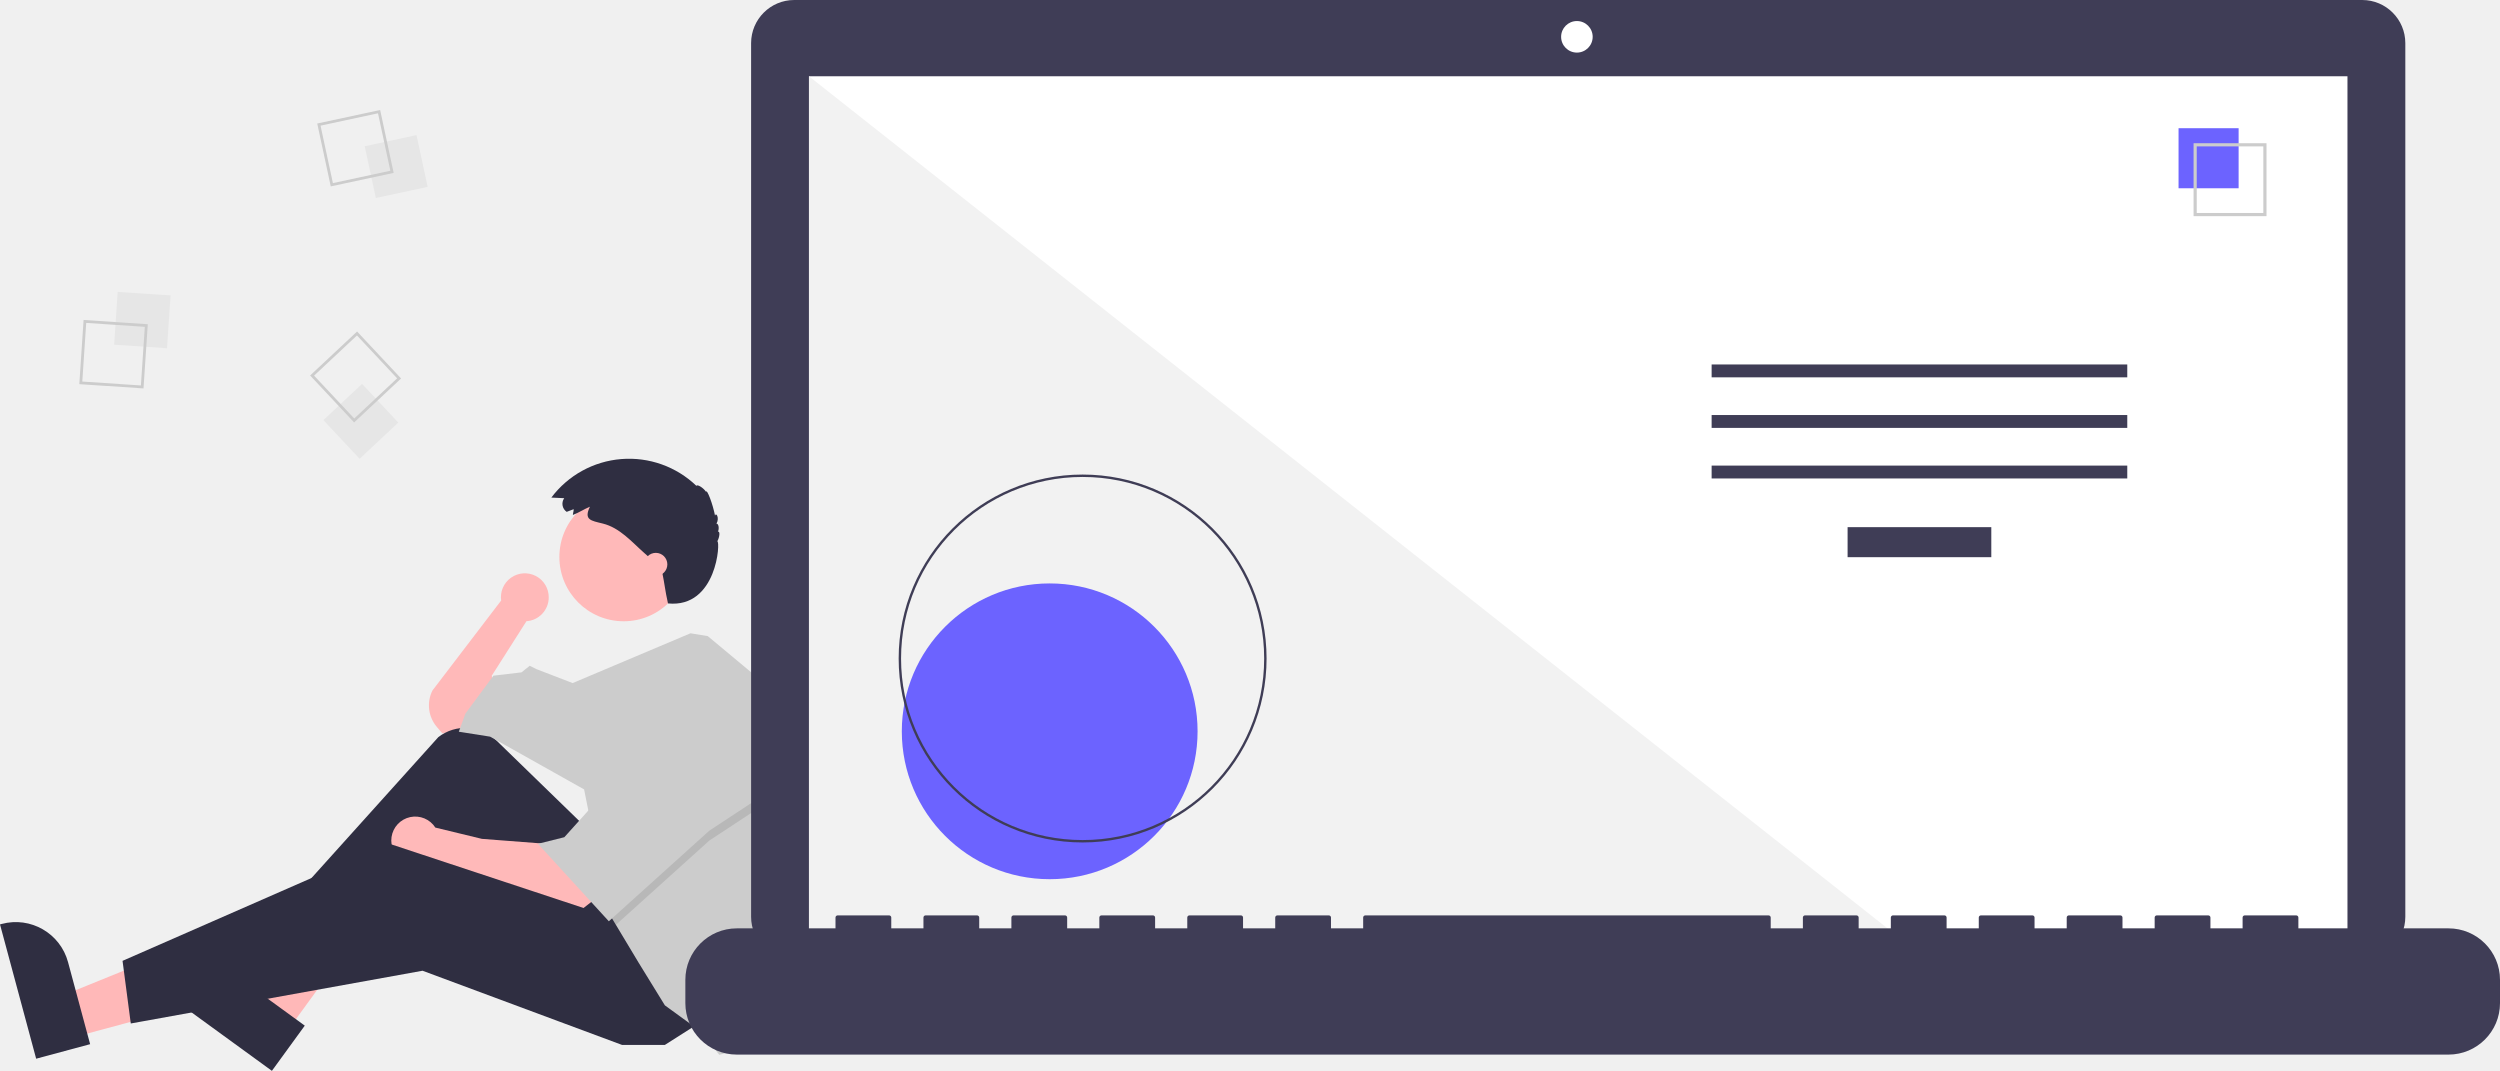
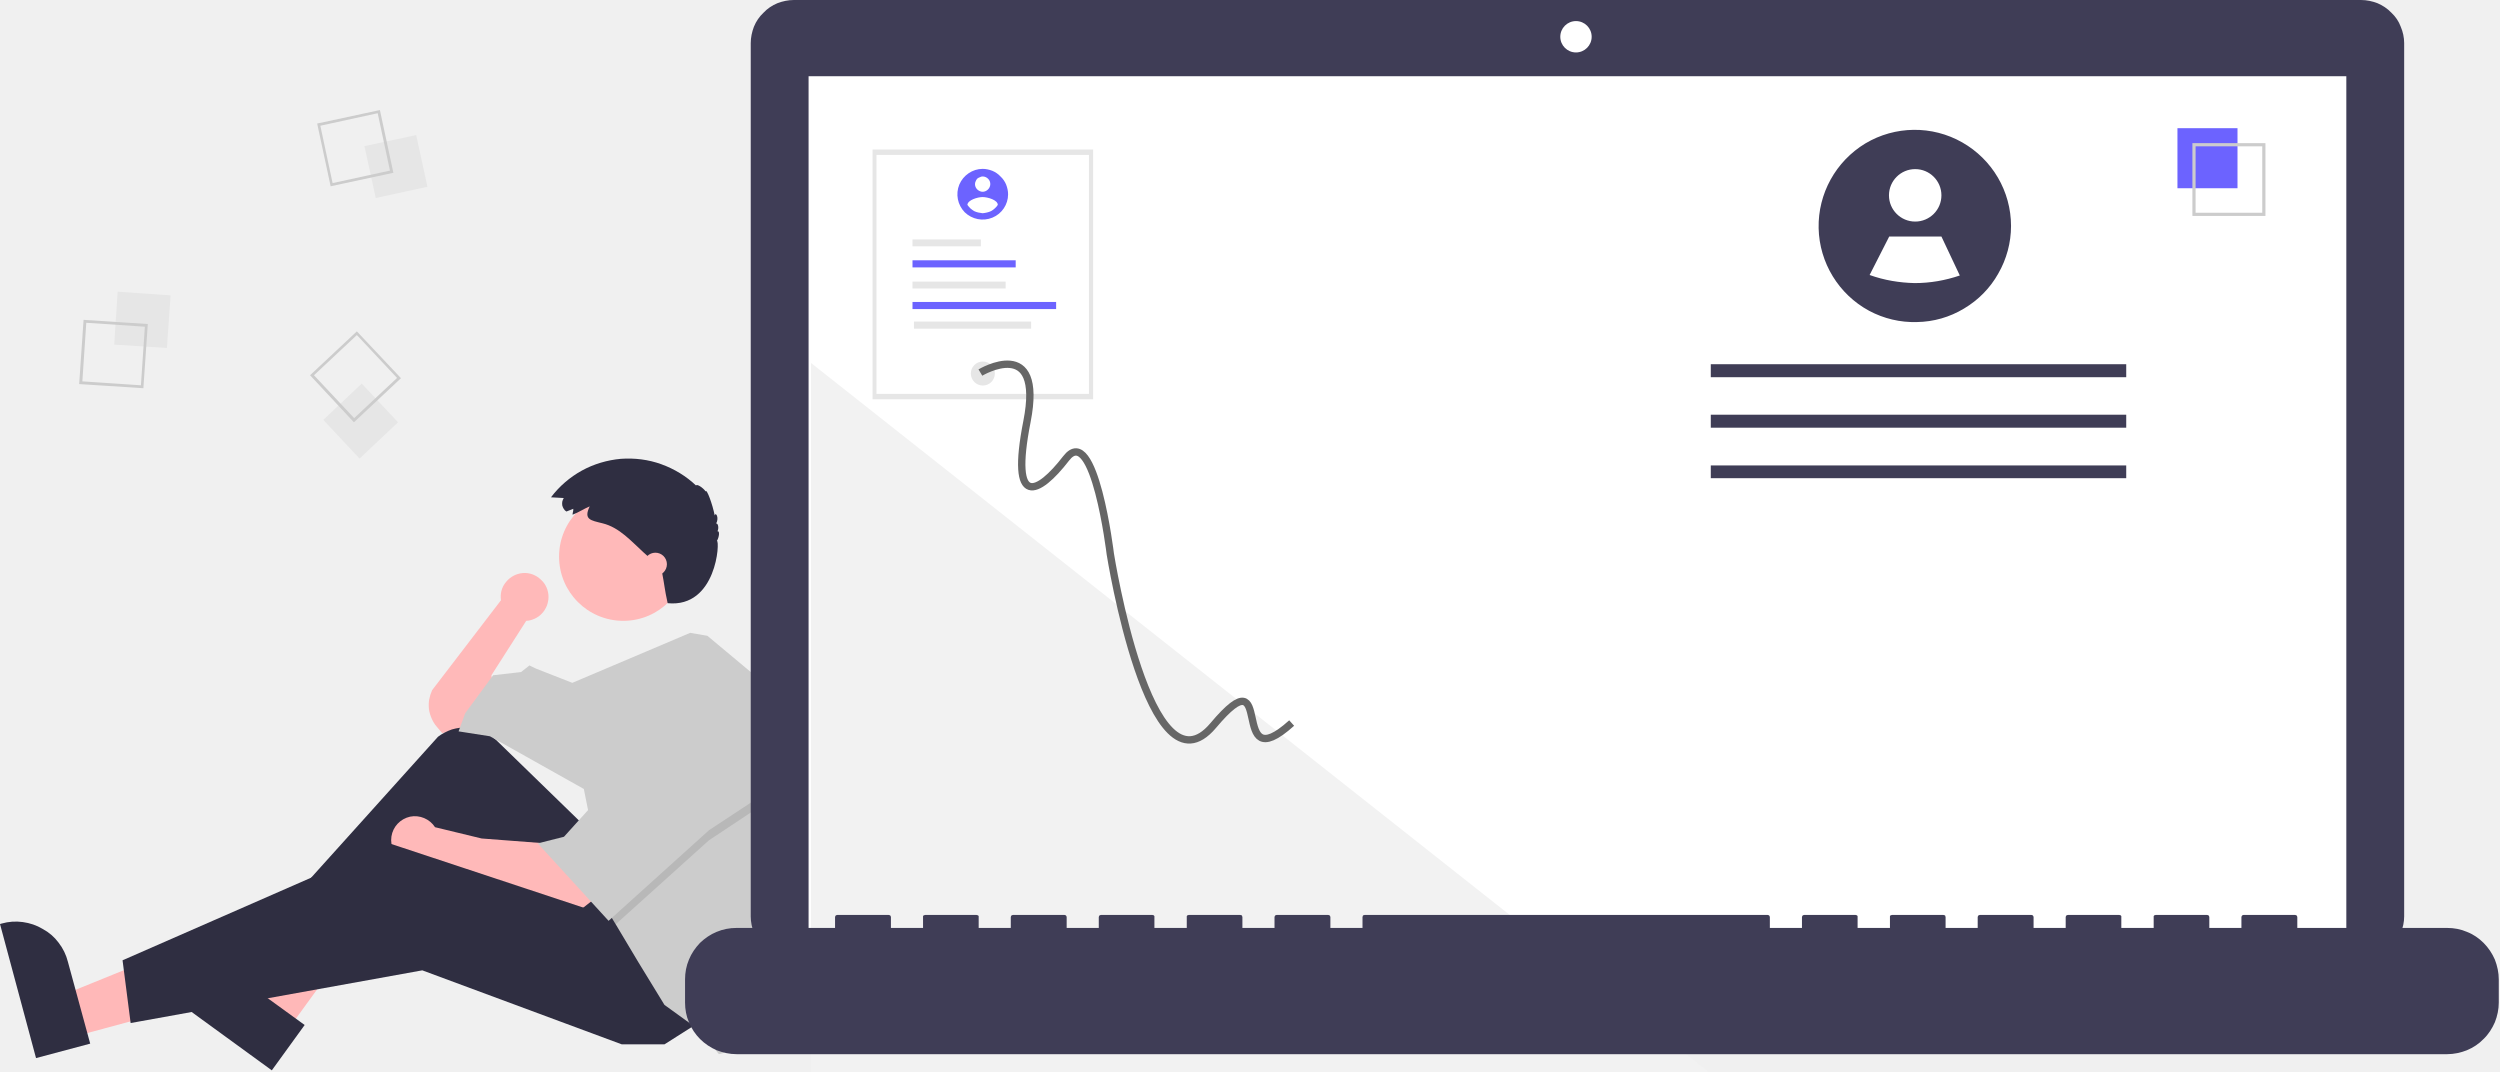
- <svg xmlns="http://www.w3.org/2000/svg" data-name="Layer 1" width="1019.484" height="436.681" viewBox="0 0 1019.484 436.681">
-   <path d="M314.028,475.274a9.751,9.751,0,1,0-19.407,1.282l-28.014,36.686a13.583,13.583,0,0,0,1.836,14.914l2.198,2.564,10.083-2.017,11.428-10.083L290.806,507.192l14.117-22.183-.018-.016A9.743,9.743,0,0,0,314.028,475.274Z" transform="translate(-90.2579 -231.6594)" fill="#ffb9b9" />
-   <polygon points="30.041 422.968 25.468 405.984 88.8 380.265 95.549 405.331 30.041 422.968" fill="#ffb8b8" />
-   <path d="M105.002,663.391,90.258,608.629l.693-.187a22.075,22.075,0,0,1,27.054,15.575l0.0.001L127.01,657.466Z" transform="translate(-90.2579 -231.6594)" fill="#2f2e41" />
-   <polygon points="117.278 420.254 103.054 409.91 136.185 350.121 157.179 365.388 117.278 420.254" fill="#ffb8b8" />
-   <path d="M201.137,668.341,155.271,634.985l.422-.58a22.075,22.075,0,0,1,30.835-4.87l.001.001L214.542,649.908Z" transform="translate(-90.2579 -231.6594)" fill="#2f2e41" />
-   <path d="M328.45,568.364l-35.795-34.773a18.076,18.076,0,0,0-23.668-1.322L201.401,607.352l6.05,9.411L271.984,573.069l43.694,57.139,41.678-20.838Z" transform="translate(-90.2579 -231.6594)" fill="#2f2e41" />
-   <path d="M312.989,575.758l-26.217-2.017-18.986-4.603a9.753,9.753,0,1,0-1.85,12.656l-.003.014,11.428,4.706,49.072,16.806,6.05-4.706Z" transform="translate(-90.2579 -231.6594)" fill="#ffb9b9" />
-   <polygon points="285.92 416.699 271.131 426.11 253.653 426.11 172.315 395.86 53.332 417.371 49.971 391.826 158.871 344.099 254.326 375.693 285.92 416.699" fill="#2f2e41" />
-   <circle cx="254.326" cy="227.132" r="26.217" fill="#ffb9b9" />
-   <path d="M412.417,563.463a150.631,150.631,0,0,1-7.388,46.592l-1.963,6.037-9.411,43.022-10.083,2.689-7.394-9.411-14.789-10.755L350.634,624.158,341.411,608.791l-2.877-4.8-10.083-50.416-38.317-21.511-12.772-2.017,2.689-7.394,11.428-15.461L302.906,505.847l3.361-2.689,2.689,1.344,14.823,5.71,48.057-20.304,7.031,1.15L403.067,511.225A150.499,150.499,0,0,1,412.417,563.463Z" transform="translate(-90.2579 -231.6594)" fill="#ccc" />
-   <polygon points="314.825 325.949 289.281 342.754 251.153 377.131 248.276 372.332 240.209 331.999 242.226 331.999 263.065 293.683 314.825 325.949" opacity="0.1" style="isolation:isolate" />
-   <polygon points="263.065 289.649 242.226 327.965 230.126 341.41 219.371 344.099 248.276 375.693 289.281 338.721 314.825 321.915 263.065 289.649" fill="#ccc" />
-   <path d="M324.193,439.299l-2.841,1.093a3.965,3.965,0,0,1-1.06-5.507q.023-.034.047-.067l-5.249-.246a39.637,39.637,0,0,1,59.173-4.77c.239-.823,2.844.778,3.908,2.402.357-1.339,2.8,5.135,3.664,9.712.4-1.524,1.938.936.591,3.297.854-.125,1.239,2.059.578,3.276.934-.439.777,2.169-.236,3.911,1.333-.118-.114,27.331-20.114,25.331-1.392-6.397-1-6-2.64-14.226-.763-.81-1.599-1.548-2.433-2.284l-4.513-3.983c-5.247-4.632-10.021-10.348-17.011-12.08-4.804-1.19-7.841-1.458-5.223-6.872-2.365.987-4.574,2.455-6.961,3.372C323.905,440.902,324.239,440.055,324.193,439.299Z" transform="translate(-90.2579 -231.6594)" fill="#2f2e41" />
-   <circle cx="267.434" cy="230.157" r="4.706" fill="#ffb9b9" />
-   <rect x="137.514" y="351.376" width="21.61" height="21.61" transform="translate(-313.1754 254.4458) rotate(-86.18992)" fill="#e6e6e6" style="isolation:isolate" />
-   <path d="M124.344,362.131l26.183,1.744-1.744,26.183-26.183-1.744Zm24.969,2.806-23.906-1.592-1.592,23.906,23.906,1.592Z" transform="translate(-90.2579 -231.6594)" fill="#ccc" />
-   <rect x="241.009" y="288.772" width="21.61" height="21.61" transform="translate(-147.5724 -172.0746) rotate(-12.12675)" fill="#e6e6e6" style="isolation:isolate" />
-   <path d="M245.278,276.51l5.513,25.655-25.655,5.513-5.513-25.655Zm4.157,24.779-5.033-23.424-23.424,5.033,5.033,23.424Z" transform="translate(-90.2579 -231.6594)" fill="#ccc" />
-   <rect x="226.603" y="392.674" width="21.61" height="21.61" transform="translate(-301.9456 39.64172) rotate(-43.12712)" fill="#e6e6e6" style="isolation:isolate" />
-   <path d="M253.815,385.997,234.663,403.935l-17.939-19.152,19.152-17.939Zm-19.099,16.326,17.486-16.379-16.379-17.486-17.486,16.379Z" transform="translate(-90.2579 -231.6594)" fill="#ccc" />
-   <path d="M1053.535,231.659H414.152a17.598,17.598,0,0,0-17.599,17.598v356.252a17.599,17.599,0,0,0,17.599,17.599H1053.535a17.599,17.599,0,0,0,17.599-17.599V249.258a17.599,17.599,0,0,0-17.599-17.598Z" transform="translate(-90.2579 -231.6594)" fill="#3f3d56" />
-   <rect x="329.89" y="31.101" width="627.391" height="353.913" fill="#fff" />
-   <circle cx="643.049" cy="15.014" r="6.435" fill="#fff" />
-   <polygon points="777.858 385.015 329.89 385.015 329.89 31.102 777.858 385.015" fill="#f2f2f2" style="isolation:isolate" />
-   <circle cx="428.058" cy="298.224" r="60.307" fill="#6c63ff" />
-   <path d="M531.741,575.21a75.016,75.016,0,1,1,75.016-75.016A75.016,75.016,0,0,1,531.741,575.21Zm0-149.051A74.035,74.035,0,1,0,605.776,500.194a74.035,74.035,0,0,0-74.035-74.035Z" transform="translate(-90.2579 -231.6594)" fill="#3f3d56" />
-   <rect x="753.437" y="214.97" width="58.605" height="12.246" fill="#3f3d56" />
-   <rect x="697.991" y="148.627" width="169.497" height="5.248" fill="#3f3d56" />
-   <rect x="697.991" y="169.246" width="169.497" height="5.248" fill="#3f3d56" />
-   <rect x="697.991" y="189.866" width="169.497" height="5.248" fill="#3f3d56" />
-   <rect x="888.401" y="52.282" width="24.492" height="24.492" fill="#6c63ff" />
-   <path d="M1014.522,319.804h-29.74v-29.74h29.74Zm-28.447-1.293h27.154V291.357H986.075Z" transform="translate(-90.2579 -231.6594)" fill="#ccc" />
-   <path d="M1088.749,610.239h-61.229v-4.412a.875.875,0,0,0-.875-.875h-20.993a.875.875,0,0,0-.875.875v4.412H991.657v-4.412a.875.875,0,0,0-.875-.875H969.789a.875.875,0,0,0-.875.875h0v4.412H955.794v-4.412a.875.875,0,0,0-.875-.875h-20.993a.875.875,0,0,0-.875.875h0v4.412H919.931v-4.412a.875.875,0,0,0-.875-.875H898.064a.875.875,0,0,0-.875.875v4.412H884.068v-4.412a.875.875,0,0,0-.875-.875H862.201a.875.875,0,0,0-.875.875h0v4.412H848.205v-4.412a.875.875,0,0,0-.875-.875H826.338a.875.875,0,0,0-.875.875h0v4.412H812.343v-4.412a.875.875,0,0,0-.875-.875H647.023a.875.875,0,0,0-.875.875h0v4.412H633.028v-4.412a.875.875,0,0,0-.875-.875H611.161a.875.875,0,0,0-.875.875h0v4.412h-13.121v-4.412a.875.875,0,0,0-.875-.875h-20.993a.875.875,0,0,0-.875.875h0v4.412H561.302v-4.412a.875.875,0,0,0-.875-.875H539.435a.875.875,0,0,0-.875.875h0v4.412H525.44v-4.412a.875.875,0,0,0-.875-.875H503.572a.875.875,0,0,0-.875.875h0v4.412h-13.121v-4.412a.875.875,0,0,0-.875-.875H467.709a.875.875,0,0,0-.875.875v4.412H453.714v-4.412a.875.875,0,0,0-.875-.875H431.846a.875.875,0,0,0-.875.875h0v4.412H390.735A20.993,20.993,0,0,0,369.742,631.232v9.492A20.993,20.993,0,0,0,390.735,661.717h698.014a20.993,20.993,0,0,0,20.993-20.993V631.232A20.993,20.993,0,0,0,1088.749,610.239Z" transform="translate(-90.2579 -231.6594)" fill="#3f3d56" />
+ <svg xmlns="http://www.w3.org/2000/svg" version="1.2" viewBox="0 0 1020 437" width="1020" height="437">
+   <style>.A{fill:#ffb9b9}.B{fill:#ffb8b8}.C{fill:#2f2e41}.D{fill:#ccc}.E{opacity:.1}.F{fill:#e6e6e6}.G{fill:#3f3d56}.H{fill:#fff}.I{fill:#f2f2f2}.J{fill:#6c63ff}.K{fill:none;stroke:#666;stroke-width:3}</style>
+   <path class="A" d="m223.1 247.2c-0.5 1.1-1.1 2.2-2 3.1c-0.8 0.9-1.8 1.6-2.9 2.1c-1.1 0.5-2.3 0.9-3.6 0.9h0.1l-14.2 22.2l1.4 11.5l-11.4 10l-10.1 2.1l-2.2-2.6q-1.3-1.5-2.1-3.4q-0.8-1.8-1.1-3.8q-0.2-2 0.1-3.9q0.4-2 1.2-3.8l28.1-36.7c-0.4-2.7 0.3-5.4 2.1-7.5c1.7-2.1 4.2-3.4 6.9-3.6c2.7-0.2 5.3 0.8 7.3 2.7c2 1.8 3.1 4.4 3.1 7.1c0 1.2-0.3 2.5-0.7 3.6z" />
+   <path class="B" d="m30 423l-4.5-17l63.3-25.7l6.7 25l-65.5 17.7z" />
+   <path class="C" d="m14.7 431.7l-14.7-54.7l0.7-0.2c2.8-0.8 5.7-1 8.6-0.6c2.9 0.4 5.6 1.3 8.1 2.8c2.6 1.4 4.8 3.3 6.5 5.6c1.8 2.3 3.1 5 3.8 7.8l9.1 33.4z" />
+   <path class="B" d="m117.3 420.3l-14.2-10.4l33.1-59.8l21 15.3l-39.9 54.9z" />
+   <path class="C" d="m110.9 436.7l-45.9-33.4l0.4-0.6c1.7-2.3 3.9-4.3 6.4-5.8c2.4-1.5 5.2-2.5 8-3c2.9-0.4 5.8-0.3 8.6 0.4c2.9 0.6 5.5 1.9 7.9 3.6l28 20.3z" />
+   <path class="C" d="m267.1 377.7l-41.7 20.8l-43.7-57.1l-64.5 43.7l-6.1-9.4l67.6-75.1c1.7-1.3 3.7-2.3 5.7-3c2.1-0.6 4.3-0.9 6.4-0.8c2.2 0.2 4.3 0.7 6.3 1.5c1.9 0.9 3.7 2.1 5.3 3.6l35.8 34.8z" />
+   <path class="A" d="m242.2 367l-6 4.7l-49.1-16.8l-11.4-4.8c-3.1 2.7-7.5 3.1-11.1 1.2c-3.5-2-5.5-5.9-4.9-10c0.6-4 3.6-7.2 7.6-8.1c3.9-0.8 8 0.9 10.2 4.3l19 4.6l26.2 2z" />
+   <path class="C" d="m285.9 416.7l-14.8 9.4h-17.4l-81.4-30.2l-119 21.5l-3.3-25.6l108.9-47.7l95.4 31.6l31.6 41z" />
+   <circle class="A" cx="254.3" cy="227.1" r="26.2" />
+   <path class="D" d="m322.2 331.8q0 5.9-0.5 11.8q-0.5 5.9-1.4 11.8q-0.9 5.8-2.3 11.6q-1.4 5.8-3.2 11.4l-2 6l-9.4 43.1l-10.1 2.6l-7.4-9.4l-14.8-10.7l-10.7-17.5l-9.2-15.4l-2.9-4.8l-10.1-50.4l-38.3-21.5l-12.8-2l2.7-7.4l11.4-15.5l11.4-1.3l3.4-2.7l2.7 1.3l14.8 5.8l48.1-20.4l7 1.2l24.2 20.2q2.3 6.2 4.1 12.7q1.7 6.4 2.9 13q1.2 6.5 1.8 13.2q0.6 6.6 0.6 13.3z" />
+   <path class="E" d="m314.8 325.9l-25.5 16.9l-38.1 34.3l-2.9-4.8l-8.1-40.3h2l20.9-38.3l51.7 32.2z" />
+   <path class="D" d="m263.1 289.6l51.7 32.3l-25.5 16.8l-41 37l-28.9-31.6l10.7-2.7l12.1-13.4l20.9-38.4z" />
+   <path class="C" d="m233.9 207.6l-2.8 1.1q-0.7-0.4-1.1-1.1q-0.4-0.6-0.6-1.4q-0.1-0.8 0-1.5q0.2-0.8 0.6-1.5q0.1 0 0.1 0l-5.3-0.3c3.4-4.5 7.7-8.2 12.6-10.9c4.9-2.7 10.4-4.3 15.9-4.8c5.6-0.4 11.3 0.3 16.5 2.2c5.3 1.9 10.2 4.9 14.2 8.7c0.2-0.8 2.8 0.8 3.9 2.4c0.4-1.3 2.8 5.2 3.7 9.8c0.4-1.6 1.9 0.9 0.6 3.3c0.8-0.2 1.2 2 0.5 3.2c1-0.4 0.8 2.2-0.2 3.9c1.3-0.1-0.1 27.4-20.1 25.4c-1.4-6.4-1-6-2.6-14.3c-0.8-0.8-1.6-1.5-2.5-2.2l-4.5-4c-5.2-4.7-10-10.4-17-12.1c-4.8-1.2-7.8-1.5-5.2-6.9c-2.4 1-4.6 2.5-7 3.4c0-0.8 0.4-1.6 0.3-2.4z" />
+   <circle class="A" cx="267.4" cy="230.2" r="4.7" />
+   <path class="F" d="m46.6 140.6l1.4-21.6l21.6 1.5l-1.5 21.5z" />
+   <path fill-rule="evenodd" class="D" d="m34.1 130.5l26.2 1.7l-1.8 26.2l-26.2-1.7zm25 2.8l-23.9-1.6l-1.6 23.9l23.9 1.6z" />
+   <path class="F" d="m148.7 59.6l21.1-4.5l4.6 21.1l-21.1 4.6z" />
+   <path fill-rule="evenodd" class="D" d="m155 44.9l5.5 25.6l-25.6 5.5l-5.5-25.6zm4.1 24.7l-5-23.4l-23.4 5.1l5 23.4z" />
+   <path class="F" d="m131.9 171.3l15.7-14.8l14.8 15.8l-15.7 14.8z" />
+   <path fill-rule="evenodd" class="D" d="m163.6 154.3l-19.2 18l-17.9-19.2l19.1-17.9zm-19.1 16.3l17.5-16.4l-16.4-17.5l-17.5 16.4z" />
+   <path class="G" d="m970 1.3c2.1 0.9 4.1 2.2 5.7 3.9c1.7 1.6 3 3.5 3.8 5.7c0.9 2.1 1.4 4.4 1.4 6.7v356.3c0 2.3-0.5 4.6-1.4 6.7c-0.8 2.1-2.1 4.1-3.8 5.7c-1.6 1.6-3.6 2.9-5.7 3.8c-2.1 0.9-4.4 1.3-6.7 1.3h-639.4c-2.3 0-4.6-0.4-6.7-1.3c-2.2-0.9-4.1-2.2-5.7-3.8c-1.7-1.6-3-3.6-3.9-5.7c-0.8-2.1-1.3-4.4-1.3-6.7v-356.3c0-2.3 0.5-4.6 1.3-6.7c0.9-2.2 2.2-4.1 3.9-5.7c1.6-1.7 3.5-3 5.7-3.9c2.1-0.8 4.4-1.3 6.7-1.3h639.4c2.3 0 4.6 0.5 6.7 1.3z" />
+   <path class="H" d="m329.9 31.1h627.4v353.9h-627.4z" />
+   <circle class="H" cx="643" cy="15" r="6.4" />
+   <path class="I" d="m778.9 502h-448v-353.9l448 353.9z" />
+   <path class="G" d="m698 148.6h169.5v5.3h-169.5z" />
+   <path class="G" d="m698 169.2h169.5v5.3h-169.5z" />
+   <path class="G" d="m698 189.9h169.5v5.2h-169.5z" />
+   <path class="J" d="m888.4 52.3h24.5v24.5h-24.5z" />
+   <path fill-rule="evenodd" class="D" d="m924.3 88.1h-29.8v-29.7h29.8zm-28.5-1.3h27.2v-27.1h-27.2z" />
+   <path class="G" d="m1006.5 380.2c2.6 1 4.9 2.6 6.8 4.5c2 2 3.5 4.3 4.6 6.8c1 2.6 1.6 5.3 1.6 8.1v9.5c0 2.7-0.6 5.5-1.6 8c-1.1 2.5-2.6 4.9-4.6 6.8c-1.9 2-4.2 3.5-6.8 4.6c-2.5 1-5.3 1.6-8 1.6h-698c-2.8 0-5.5-0.6-8.1-1.6c-2.5-1.1-4.8-2.6-6.8-4.6c-1.9-1.9-3.5-4.3-4.5-6.8c-1.1-2.5-1.6-5.3-1.6-8v-9.5c0-2.8 0.5-5.5 1.6-8.1c1-2.5 2.6-4.8 4.5-6.8c2-1.9 4.3-3.5 6.8-4.5c2.6-1.1 5.3-1.6 8.1-1.6h40.2v-4.4q0-0.2 0.1-0.4q0-0.1 0.2-0.3q0.1-0.1 0.3-0.1q0.1-0.1 0.3-0.1h21q0.2 0 0.3 0.1q0.2 0 0.3 0.1q0.1 0.2 0.2 0.3q0.1 0.2 0.1 0.4v4.4h13.1v-4.4q0-0.2 0-0.4q0.1-0.1 0.2-0.3q0.2-0.1 0.3-0.1q0.2-0.1 0.4-0.1h20.9q0.2 0 0.4 0.1q0.1 0 0.3 0.1q0.1 0.2 0.2 0.3q0 0.2 0 0.4v4.4h13.1v-4.4q0-0.2 0.1-0.4q0.1-0.1 0.2-0.3q0.1-0.1 0.3-0.1q0.1-0.1 0.3-0.1h21q0.2 0 0.3 0.1q0.2 0 0.3 0.1q0.1 0.2 0.2 0.3q0.1 0.2 0.1 0.4v4.4h13.1v-4.4q0-0.2 0.1-0.4q0-0.1 0.2-0.3q0.1-0.1 0.2-0.1q0.2-0.1 0.4-0.1h21q0.1 0 0.3 0.1q0.2 0 0.3 0.1q0.1 0.2 0.2 0.3q0 0.2 0 0.4v4.4h13.2v-4.4q0-0.2 0-0.4q0.1-0.1 0.2-0.3q0.1-0.1 0.3-0.1q0.2-0.1 0.3-0.1h21q0.2 0 0.4 0.1q0.1 0 0.3 0.1q0.1 0.2 0.1 0.3q0.1 0.2 0.1 0.4v4.4h13.1v-4.4q0-0.2 0.1-0.4q0.1-0.1 0.2-0.3q0.1-0.1 0.3-0.1q0.1-0.1 0.3-0.1h21q0.2 0 0.3 0.1q0.2 0 0.3 0.1q0.1 0.2 0.2 0.3q0.1 0.2 0.1 0.4v4.4h13.1v-4.4q0-0.2 0.1-0.4q0-0.1 0.1-0.3q0.2-0.1 0.3-0.1q0.2-0.1 0.4-0.1h164.4q0.2 0 0.3 0.1q0.2 0 0.3 0.1q0.2 0.2 0.2 0.3q0.1 0.2 0.1 0.4v4.4h13.1v-4.4q0-0.2 0.1-0.4q0-0.1 0.2-0.3q0.1-0.1 0.2-0.1q0.2-0.1 0.4-0.1h21q0.1 0 0.3 0.1q0.2 0 0.3 0.1q0.1 0.2 0.2 0.3q0 0.2 0 0.4v4.4h13.2v-4.4q0-0.2 0-0.4q0.1-0.1 0.2-0.3q0.1-0.1 0.3-0.1q0.2-0.1 0.3-0.1h21q0.2 0 0.4 0.1q0.1 0 0.3 0.1q0.1 0.2 0.1 0.3q0.1 0.2 0.1 0.4v4.4h13.1v-4.4q0-0.2 0.1-0.4q0.1-0.1 0.2-0.3q0.1-0.1 0.3-0.1q0.1-0.1 0.3-0.1h21q0.2 0 0.3 0.1q0.2 0 0.3 0.1q0.1 0.2 0.2 0.3q0.1 0.2 0.1 0.4v4.4h13.1v-4.4q0-0.2 0.1-0.4q0-0.1 0.2-0.3q0.1-0.1 0.2-0.1q0.2-0.1 0.4-0.1h21q0.1 0 0.3 0.1q0.2 0 0.3 0.1q0.1 0.2 0.2 0.3q0 0.2 0 0.4v4.4h13.2v-4.4q0-0.2 0-0.4q0.1-0.1 0.2-0.3q0.1-0.1 0.3-0.1q0.2-0.1 0.3-0.1h21q0.2 0 0.4 0.1q0.1 0 0.2 0.1q0.2 0.2 0.2 0.3q0.1 0.2 0.1 0.4v4.4h13.1v-4.4q0-0.2 0.1-0.4q0.1-0.1 0.2-0.3q0.1-0.1 0.3-0.1q0.1-0.1 0.3-0.1h21q0.2 0 0.3 0.1q0.2 0 0.3 0.1q0.1 0.2 0.2 0.3q0.1 0.2 0.1 0.4v4.4h61.2c2.7 0 5.5 0.5 8 1.6z" />
+   <path class="G" d="m820.5 92.2c0 6.8-1.8 13.5-5.2 19.4c-3.3 5.9-8.1 10.8-14 14.3c-5.8 3.5-12.4 5.4-19.2 5.5c-6.8 0.2-13.5-1.4-19.5-4.6c-12.4-6.7-20.3-19.6-20.6-33.7c-0.3-14.1 7-27.3 19.1-34.6c12.1-7.2 27.2-7.4 39.5-0.4c12.3 7 19.9 20 19.9 34.1z" />
+   <circle class="H" cx="781.4" cy="79.7" r="10.7" />
+   <path class="H" d="m799.6 112.4q-4.4 1.5-9 2.3q-4.7 0.8-9.4 0.8q-4.7-0.1-9.3-0.9q-4.6-0.8-9.1-2.4l8-15.7h21.3z" />
+   <path class="F" d="m356 61h90v101.9h-90z" />
+   <path class="H" d="m357.6 63.2h86.7v97.5h-86.7z" />
+   <circle class="F" cx="401" cy="152.4" r="4.9" />
+   <path class="F" d="m372.3 97.7h27.9v2.8h-27.9z" />
+   <path class="J" d="m372.3 106.2h42.1v2.9h-42.1z" />
+   <path class="F" d="m372.3 114.9h38v2.8h-38z" />
+   <path class="J" d="m372.3 123.2h58.6v2.9h-58.6z" />
+   <path class="F" d="m372.9 131.2h47.8v2.9h-47.8z" />
+   <path fill-rule="evenodd" class="J" d="m404.9 69.7c1.2 0.5 2.4 1.3 3.3 2.3c1 0.9 1.8 2.1 2.3 3.3c0.5 1.3 0.8 2.6 0.8 4c0 4.1-2.5 7.9-6.4 9.5c-3.9 1.6-8.3 0.7-11.3-2.2c-2.9-3-3.8-7.4-2.2-11.3c1.6-3.8 5.4-6.4 9.5-6.4c1.4 0 2.7 0.3 4 0.8zm-5.1 2.6q-0.6 0.2-1.1 0.6q-0.4 0.5-0.6 1q-0.3 0.6-0.3 1.2c0 1.3 0.8 2.4 2 2.9c1.1 0.5 2.4 0.2 3.3-0.7c0.9-0.9 1.2-2.2 0.7-3.4c-0.5-1.1-1.6-1.9-2.9-1.9q-0.6 0-1.1 0.3zm2.9 14.4q0.9-0.2 1.7-0.6q0.9-0.5 1.5-1.1q0.7-0.6 1.2-1.4c0-2-4.1-3.2-6.2-3.2c-2 0-6.1 1.2-6.2 3.2q0.6 0.8 1.2 1.4q0.7 0.6 1.5 1.1q0.8 0.4 1.7 0.6q0.9 0.2 1.8 0.3q1-0.1 1.8-0.3z" />
+   <path class="K" d="m527 295c-26.5 23.9-6-29.9-32 1c-26 30.9-42-70-42-70c0 0-6.5-53.9-18-39c-11.5 14.9-23 20.6-16-15c7-35.6-19-20-19-20" />
+   <path class="K" d="m531 229" />
</svg>
